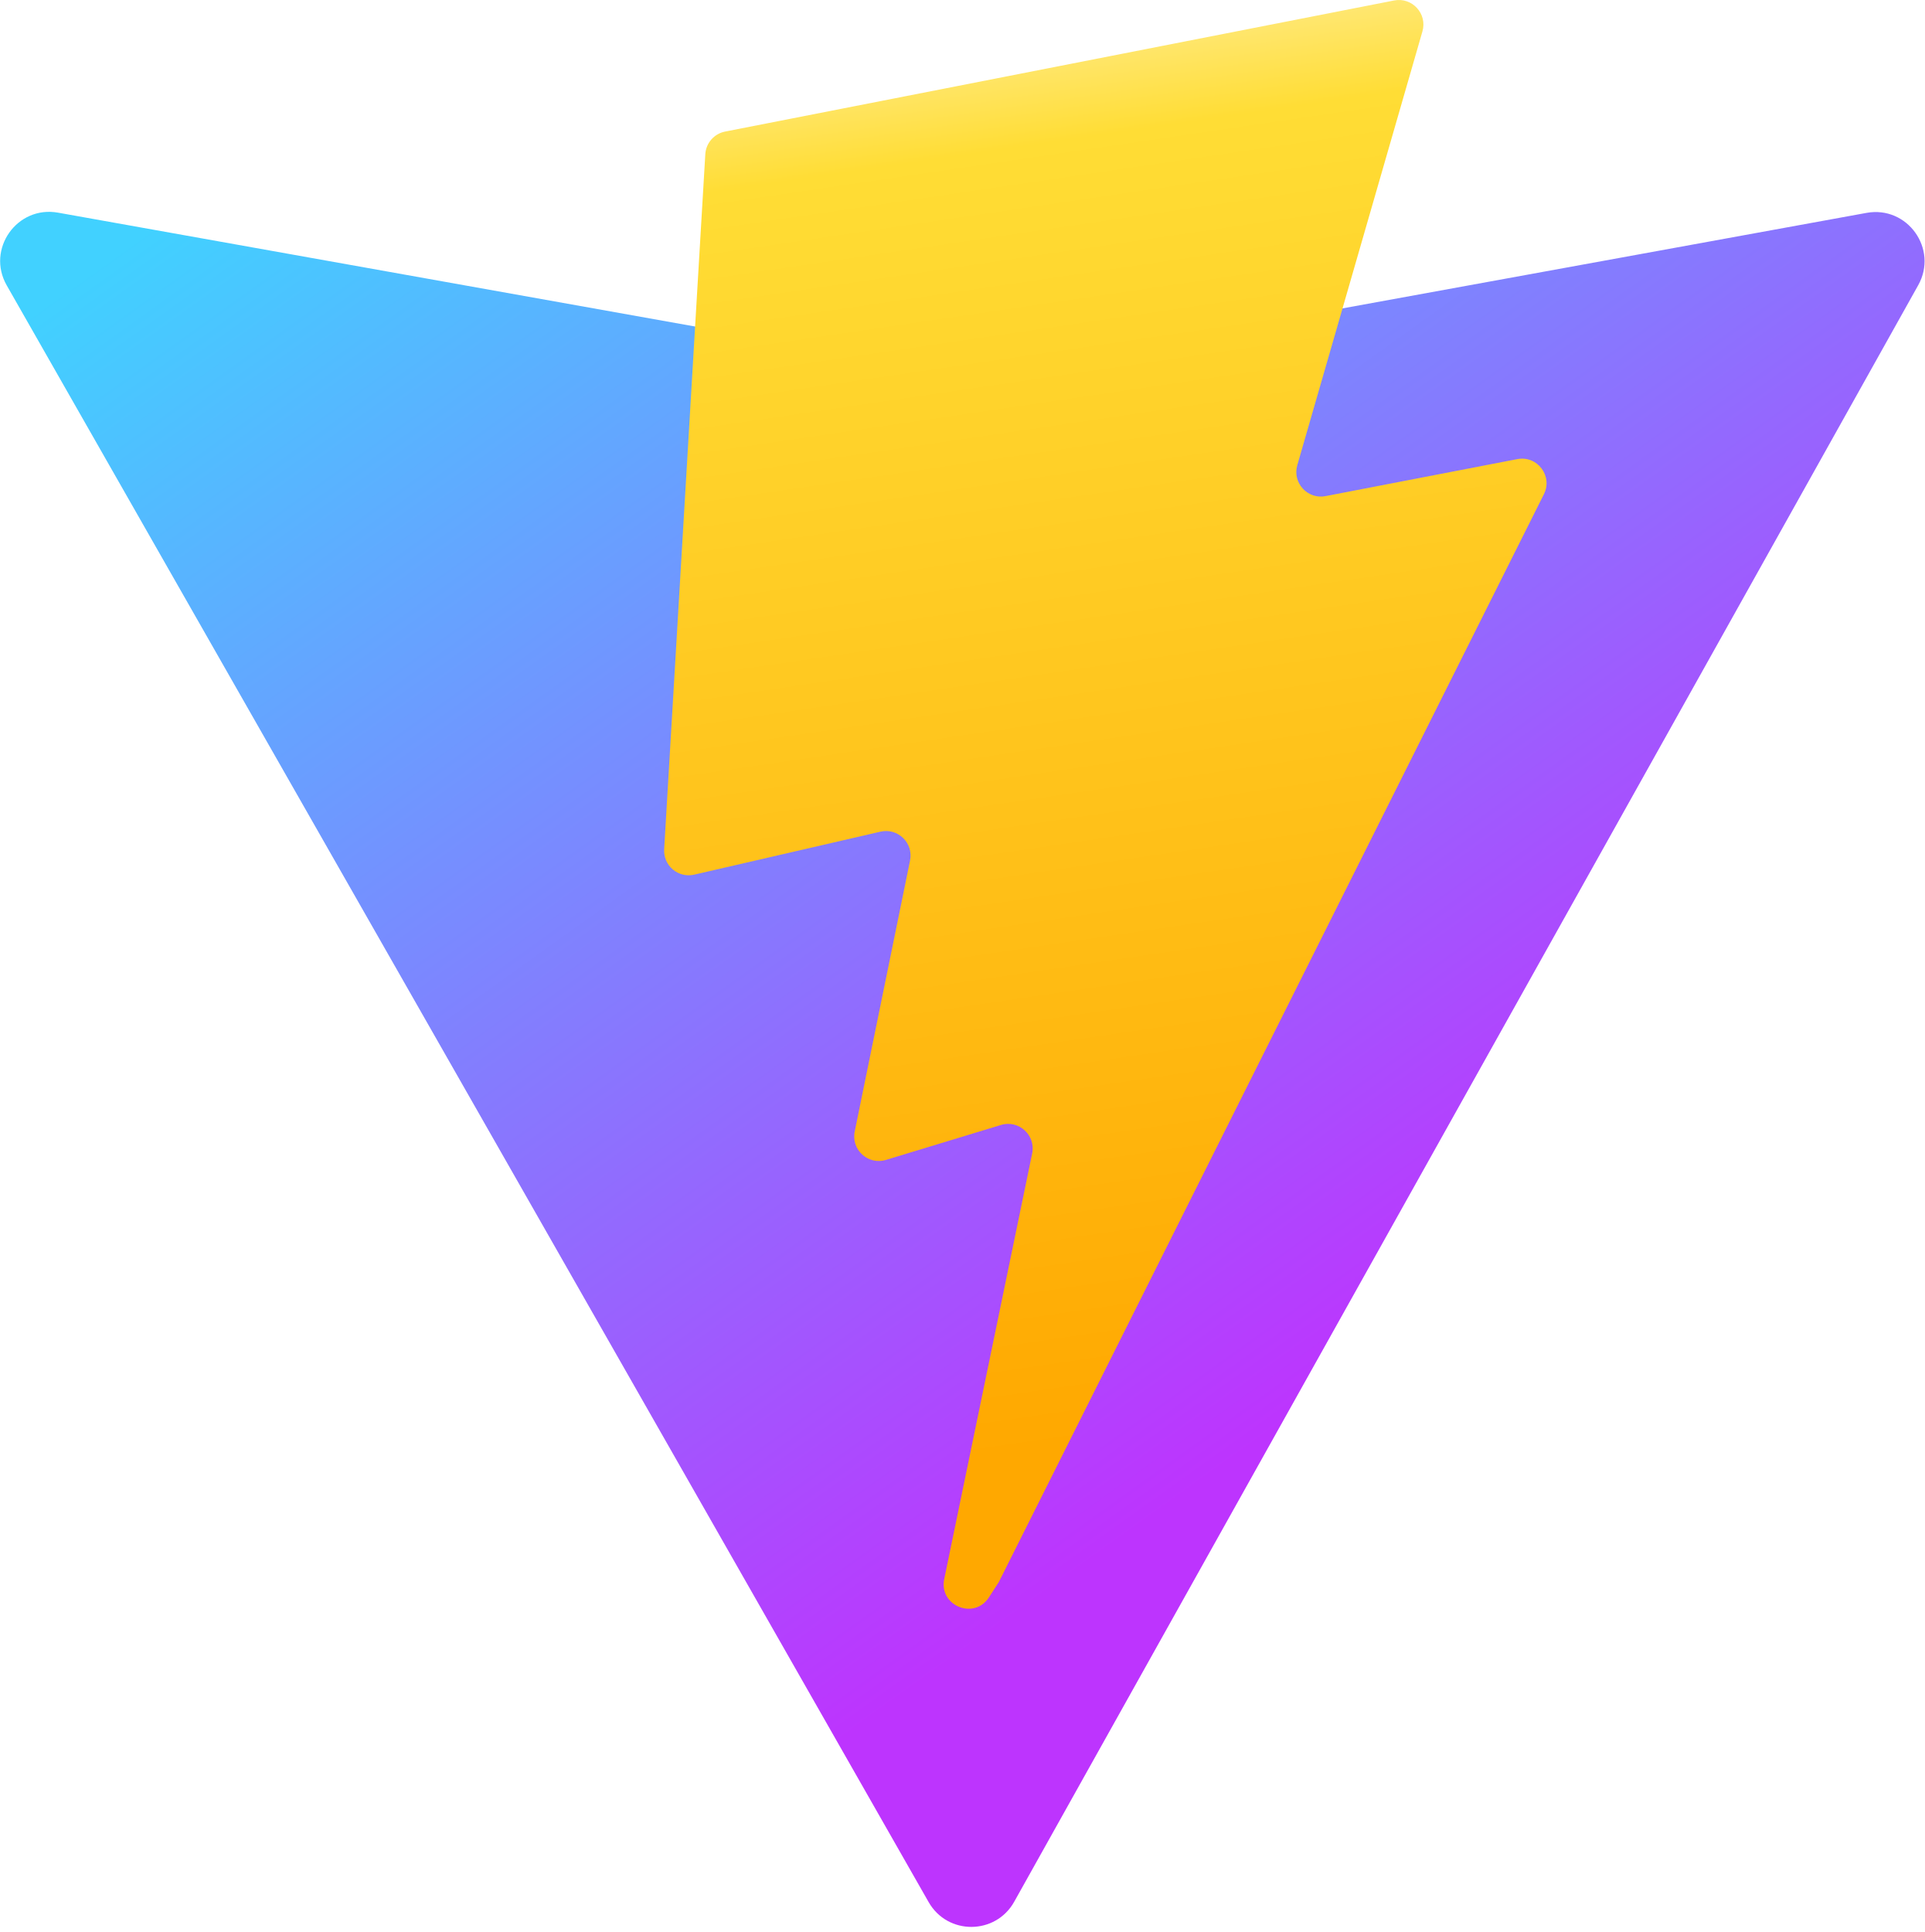
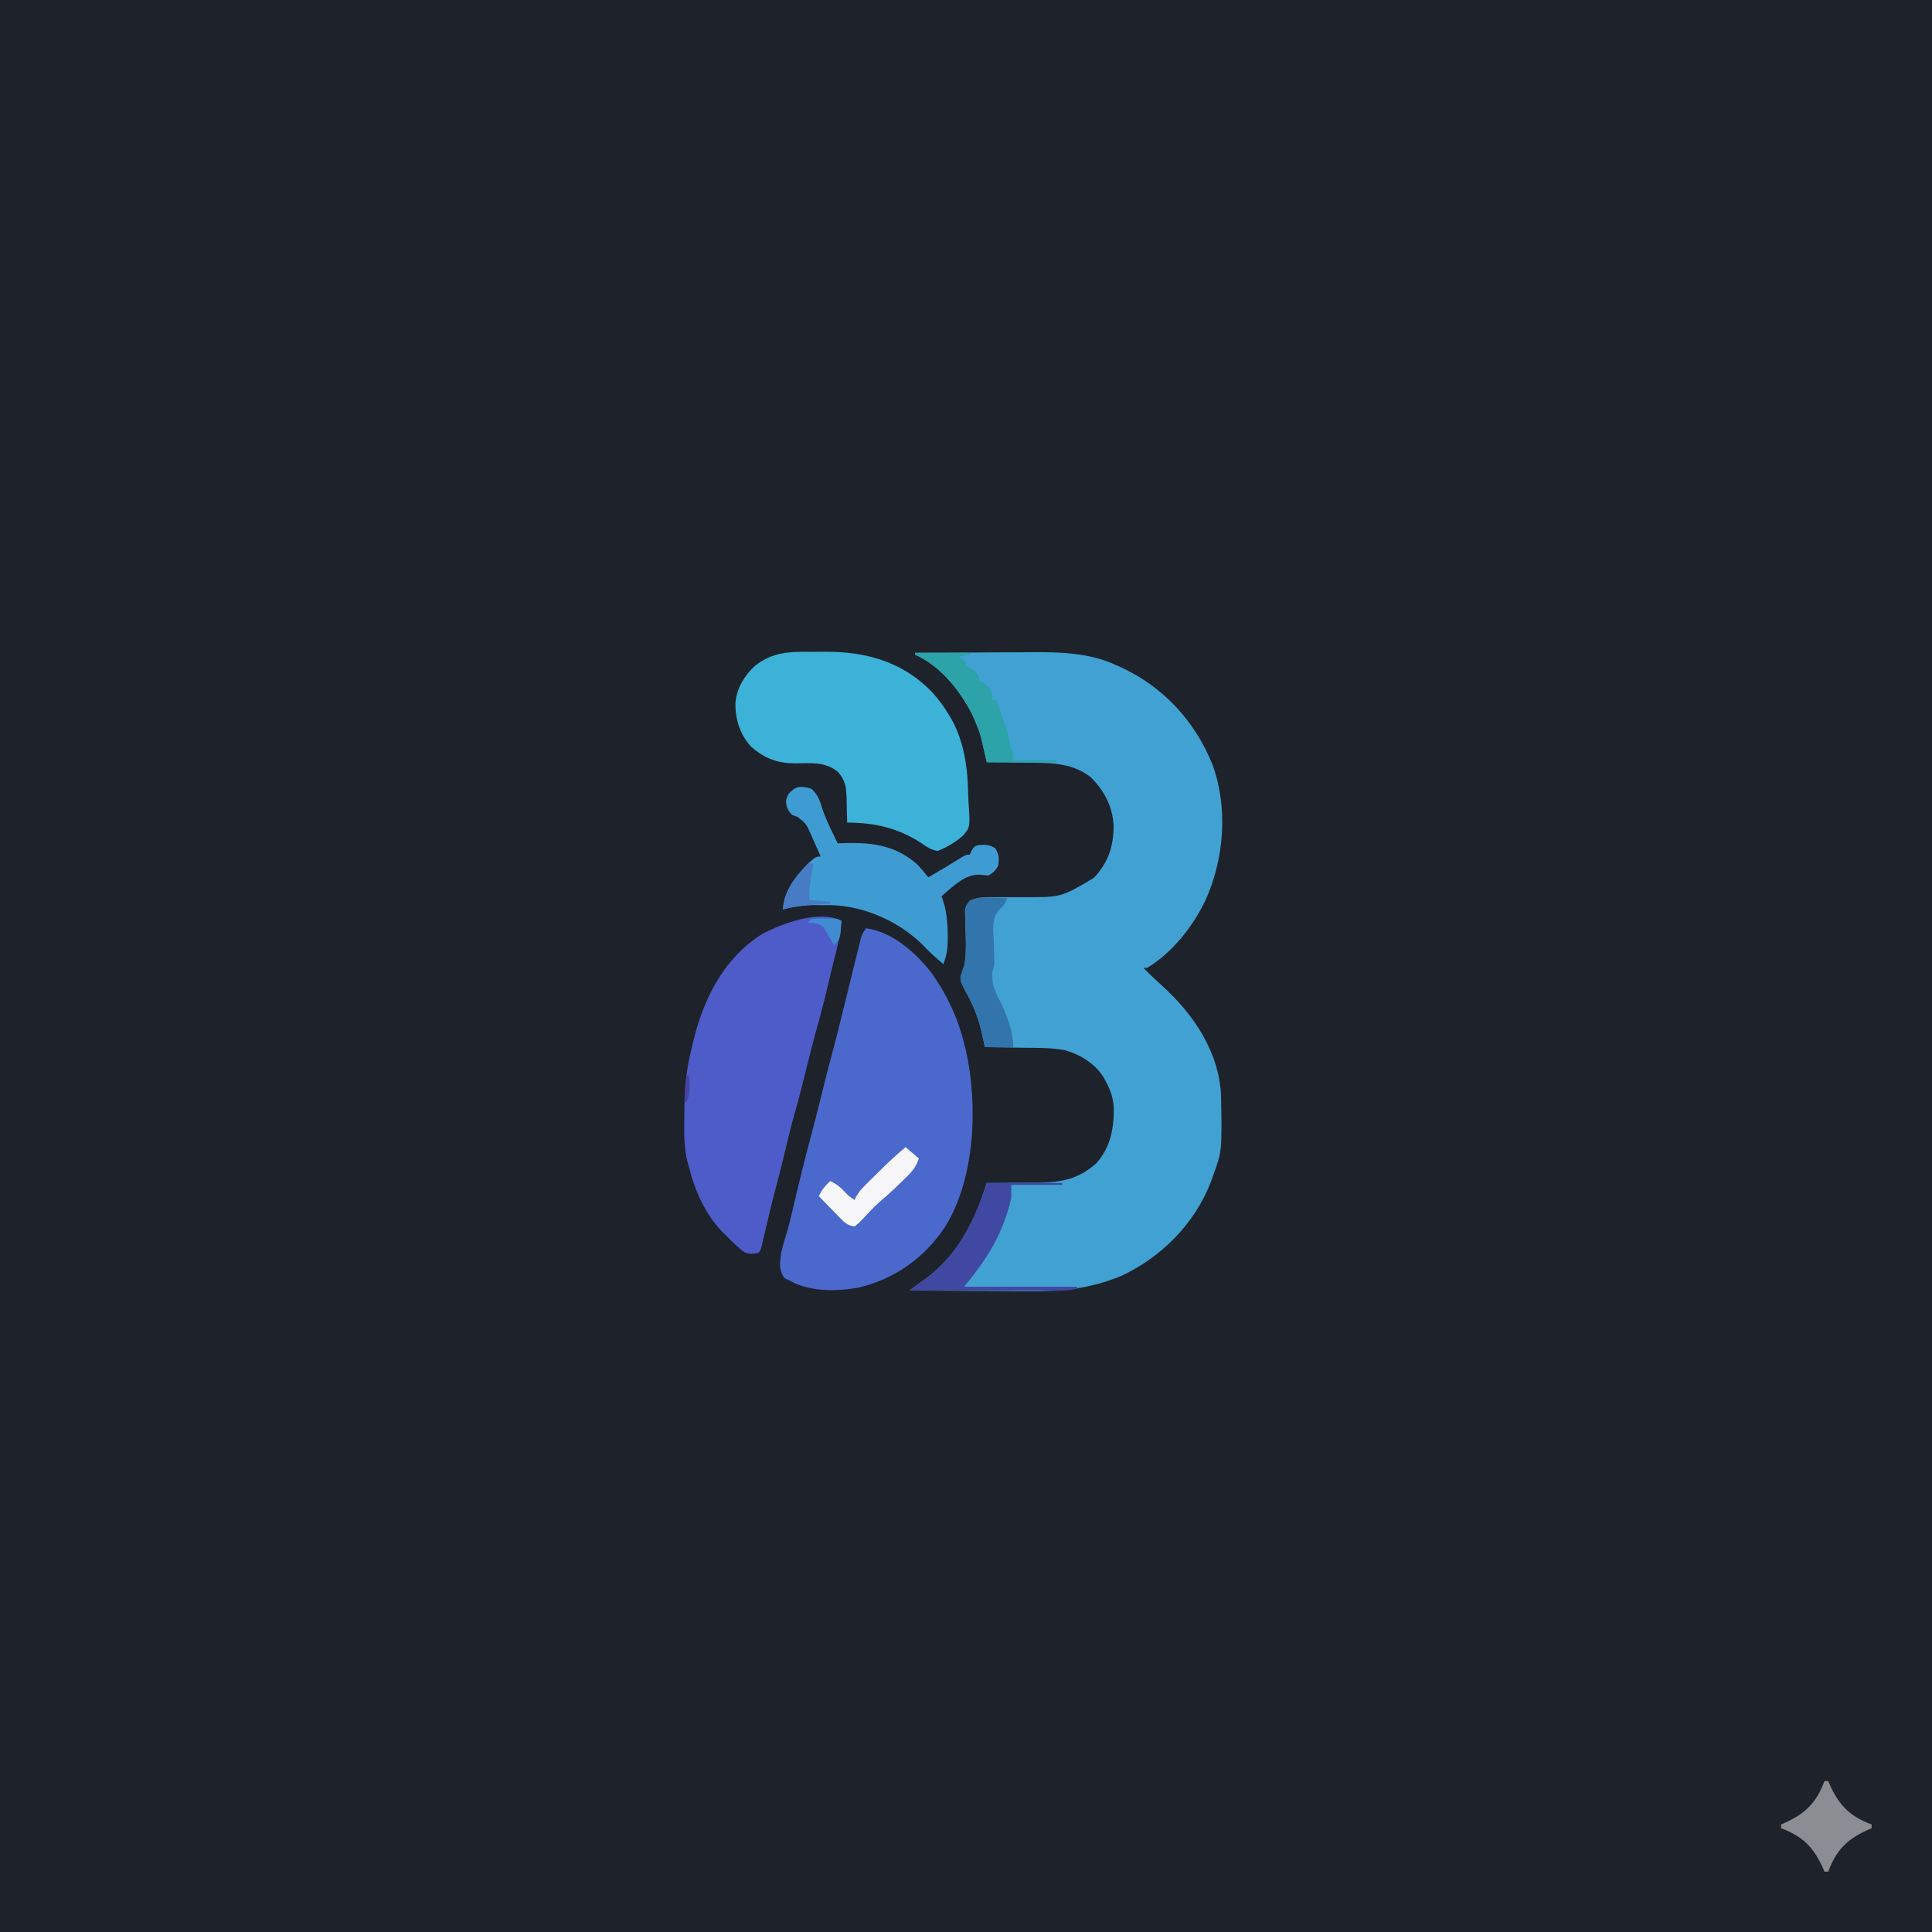
- <svg xmlns="http://www.w3.org/2000/svg" aria-hidden="true" role="img" class="iconify iconify--logos" width="31.88" height="32" preserveAspectRatio="xMidYMid meet" viewBox="0 0 256 257">
-   <defs>
-     <linearGradient id="IconifyId1813088fe1fbc01fb466" x1="-.828%" x2="57.636%" y1="7.652%" y2="78.411%">
-       <stop offset="0%" stop-color="#41D1FF" />
-       <stop offset="100%" stop-color="#BD34FE" />
-     </linearGradient>
-     <linearGradient id="IconifyId1813088fe1fbc01fb467" x1="43.376%" x2="50.316%" y1="2.242%" y2="89.03%">
-       <stop offset="0%" stop-color="#FFEA83" />
-       <stop offset="8.333%" stop-color="#FFDD35" />
-       <stop offset="100%" stop-color="#FFA800" />
-     </linearGradient>
-   </defs>
-   <path fill="url(#IconifyId1813088fe1fbc01fb466)" d="M255.153 37.938L134.897 252.976c-2.483 4.44-8.862 4.466-11.382.048L.875 37.958c-2.746-4.814 1.371-10.646 6.827-9.67l120.385 21.517a6.537 6.537 0 0 0 2.322-.004l117.867-21.483c5.438-.991 9.574 4.796 6.877 9.62Z" />
-   <path fill="url(#IconifyId1813088fe1fbc01fb467)" d="M185.432.063L96.44 17.501a3.268 3.268 0 0 0-2.634 3.014l-5.474 92.456a3.268 3.268 0 0 0 3.997 3.378l24.777-5.718c2.318-.535 4.413 1.507 3.936 3.838l-7.361 36.047c-.495 2.426 1.782 4.5 4.151 3.78l15.304-4.649c2.372-.72 4.652 1.36 4.15 3.788l-11.698 56.621c-.732 3.542 3.979 5.473 5.943 2.437l1.313-2.028l72.516-144.72c1.215-2.423-.88-5.186-3.54-4.672l-25.505 4.922c-2.396.462-4.435-1.77-3.759-4.114l16.646-57.705c.677-2.35-1.37-4.583-3.769-4.113Z" />
+ <svg xmlns="http://www.w3.org/2000/svg" version="1.1" width="1024" height="1024">
+   <path d="M0 0 C337.92 0 675.84 0 1024 0 C1024 337.92 1024 675.84 1024 1024 C686.08 1024 348.16 1024 0 1024 C0 686.08 0 348.16 0 0 Z " fill="#1D222B" transform="translate(0,0)" />
+   <path d="M0 0 C9.989 -0.07 19.979 -0.123 29.968 -0.155 C34.609 -0.171 39.249 -0.192 43.89 -0.226 C48.383 -0.259 52.876 -0.277 57.37 -0.285 C59.069 -0.29 60.768 -0.301 62.466 -0.317 C77.02 -0.452 92.484 0.105 105.938 6.25 C106.634 6.554 107.331 6.857 108.049 7.17 C131.276 17.588 148.309 35.983 157.746 59.512 C165.954 82.347 163.871 109.042 154 131 C147.38 144.973 136.391 158.936 123 167 C122.34 167 121.68 167 121 167 C124.109 170.167 127.295 173.19 130.604 176.145 C147.34 191.195 160.887 210.997 162.177 234.181 C162.716 264.131 162.716 264.131 158 277 C157.626 278.066 157.252 279.132 156.867 280.23 C148.355 302.468 130.612 320.377 109.125 330.332 C93.366 336.852 77.783 338.595 60.867 338.391 C59.01 338.383 57.152 338.377 55.294 338.373 C50.471 338.358 45.648 338.319 40.825 338.275 C35.877 338.233 30.929 338.215 25.98 338.195 C16.32 338.153 6.66 338.085 -3 338 C-0.866 336.387 1.27 334.816 3.48 333.309 C20.556 321.506 30.125 304.706 36.567 285.314 C36.836 284.506 37.104 283.697 37.381 282.864 C37.586 282.249 37.79 281.634 38 281 C39.209 281.001 40.419 281.002 41.665 281.003 C46.206 281 50.745 280.957 55.285 280.902 C57.24 280.884 59.195 280.877 61.15 280.88 C74.978 280.894 85.242 280.222 96 270.625 C103.677 262.144 105.482 251.884 105.316 240.73 C104.877 235.544 103.508 231.528 101 227 C100.661 226.367 100.322 225.734 99.973 225.082 C95.375 217.67 87.556 212.932 79.302 210.598 C71.598 209.203 63.683 209.41 55.875 209.312 C54.042 209.279 52.208 209.245 50.375 209.209 C45.917 209.125 41.459 209.058 37 209 C36.76 207.875 36.52 206.75 36.272 205.591 C34.533 197.682 32.858 190.283 28.812 183.188 C24.36 175.002 24.36 175.002 24 172 C24.626 169.987 25.298 167.988 26 166 C26.89 161.588 27.029 157.49 26.922 152.988 C26.896 151.901 26.87 150.814 26.844 149.693 C26.781 147.427 26.703 145.162 26.609 142.896 C26.589 141.813 26.568 140.73 26.547 139.613 C26.514 138.631 26.482 137.65 26.448 136.638 C27 134 27 134 28.92 131.678 C33.243 129.322 36.878 129.47 41.727 129.531 C42.67 129.524 43.613 129.517 44.586 129.51 C48.606 129.481 52.626 129.497 56.646 129.509 C77.35 129.638 77.35 129.638 94.773 119.285 C102.525 111.026 105.347 102.325 105.211 91.16 C104.54 81.102 100.066 72.628 92.812 65.688 C82.226 57.681 69.953 58.346 57.312 58.25 C55.436 58.222 53.559 58.192 51.682 58.16 C47.121 58.087 42.561 58.037 38 58 C37.755 56.871 37.511 55.743 37.259 54.58 C34.778 43.177 34.778 43.177 30.188 32.5 C29.842 31.843 29.497 31.185 29.141 30.508 C22.7 18.57 12.67 6.575 0 1 C0 0.67 0 0.34 0 0 Z " fill="#41A1D2" transform="translate(485,346)" />
+   <path d="M0 0 C13.992 1.833 26.357 12.952 34.812 23.75 C42.936 35.317 48.593 47.292 52 61 C52.48 62.872 52.48 62.872 52.969 64.781 C59.431 93.75 57.902 132.661 41.875 158.312 C30.909 174.83 14.967 186.086 -4.418 190.558 C-15.786 192.504 -29.764 192.676 -40 187 C-41.052 186.484 -42.104 185.969 -43.188 185.438 C-46.298 181.255 -45.669 177.008 -45 172 C-44.2 168.631 -43.229 165.354 -42.203 162.047 C-40.771 157.375 -39.671 152.633 -38.562 147.875 C-35.59 135.206 -32.519 122.563 -29.125 110 C-26.842 101.534 -24.742 93.023 -22.637 84.512 C-21.22 78.8 -19.766 73.102 -18.227 67.422 C-16.261 60.101 -14.434 52.749 -12.617 45.391 C-12.315 44.168 -12.012 42.944 -11.7 41.684 C-10.434 36.566 -9.168 31.448 -7.913 26.328 C-6.987 22.556 -6.052 18.786 -5.117 15.016 C-4.834 13.853 -4.55 12.691 -4.259 11.493 C-3.858 9.884 -3.858 9.884 -3.449 8.243 C-3.1 6.829 -3.1 6.829 -2.745 5.386 C-2 3 -2 3 0 0 Z " fill="#4B69CC" transform="translate(459,492)" />
+   <path d="M0 0 C-0.502 7.033 -2.067 13.619 -3.832 20.43 C-4.886 24.506 -5.856 28.6 -6.813 32.7 C-8.694 40.757 -10.716 48.743 -12.984 56.699 C-14.978 63.761 -16.739 70.877 -18.5 78 C-20.439 85.844 -22.409 93.667 -24.625 101.438 C-26.699 108.715 -28.477 116.046 -30.2 123.414 C-31.346 128.3 -32.55 133.158 -33.875 138 C-36.35 147.065 -38.474 156.218 -40.626 165.363 C-40.919 166.592 -41.211 167.82 -41.512 169.086 C-41.774 170.2 -42.037 171.314 -42.307 172.462 C-43 175 -43 175 -44 176 C-46.906 176.618 -48.193 176.778 -51 176 C-54.723 173.383 -57.829 170.251 -61 167 C-61.705 166.316 -62.41 165.631 -63.137 164.926 C-72.441 155.329 -77.83 142.836 -81 130 C-81.264 129.097 -81.264 129.097 -81.533 128.177 C-83.552 120.589 -83.352 112.855 -83.312 105.062 C-83.311 104.326 -83.309 103.59 -83.307 102.832 C-83.26 91.626 -82.646 80.916 -80 70 C-79.828 69.236 -79.657 68.472 -79.48 67.686 C-73.964 43.257 -63.775 20.908 -42 7 C-31.39 1.39 -11.802 -5.901 0 0 Z " fill="#4D5CC9" transform="translate(446,488)" />
+   <path d="M0 0 C2.642 0.021 5.282 0 7.925 -0.025 C28.516 -0.061 46.858 4.84 62.1 19.311 C66.44 23.643 69.983 28.259 73.11 33.521 C73.798 34.67 73.798 34.67 74.501 35.842 C81.137 47.955 83 61.308 83.236 74.912 C83.277 76.537 83.353 78.161 83.461 79.783 C84.33 92.837 84.33 92.837 80.641 97.298 C76.581 100.923 72.151 103.507 67.11 105.521 C63.528 104.971 61.307 103.407 58.36 101.334 C45.863 93.295 33.837 90.558 19.11 90.521 C19.096 89.614 19.096 89.614 19.082 88.689 C19.028 85.924 18.944 83.161 18.86 80.396 C18.846 79.445 18.832 78.494 18.817 77.514 C18.617 71.757 18.196 67.914 14.11 63.521 C7.241 58.111 -0.057 59.025 -8.466 59.121 C-17.884 59.024 -24.699 56.563 -31.765 50.271 C-37.707 43.881 -40.208 35.719 -40.109 27.15 C-39.459 19.348 -35.39 12.65 -29.702 7.396 C-20.302 0.049 -11.553 -0.11 0 0 Z " fill="#3CB2D8" transform="translate(429.8899,345.4785)" />
+   <path d="M0 0 C3.603 3.203 4.661 6.718 6.008 11.176 C8.165 17.317 11.182 23.14 14 29 C15.831 28.93 15.831 28.93 17.699 28.859 C32.368 28.466 44.5 30.013 56 40 C58.182 42.248 60.076 44.518 62 47 C70.39 42.16 70.39 42.16 78.625 37.062 C82 35 82 35 84 35 C84.289 34.361 84.578 33.721 84.875 33.062 C86 31 86 31 88 30 C91.836 29.645 94.146 29.453 97.438 31.562 C99.63 34.983 99.63 37.01 99 41 C97.125 43.938 97.125 43.938 94 46 C91.969 45.918 91.969 45.918 89.625 45.625 C81.423 45.053 74.958 52.106 69 57 C69.217 57.574 69.433 58.147 69.656 58.738 C71.757 65.146 72.302 71.124 72.312 77.812 C72.32 79.03 72.32 79.03 72.328 80.273 C72.275 84.895 71.757 88.654 70 93 C66.252 89.877 62.755 86.763 59.438 83.188 C46.86 70.537 28.343 62.241 10.527 61.734 C8.664 61.729 6.801 61.734 4.938 61.75 C4.009 61.742 3.08 61.735 2.123 61.727 C-3.877 61.743 -9.189 62.501 -15 64 C-14.566 54.015 -7.891 45.812 -1 39 C2.633 36 2.633 36 5 36 C3.656 32.881 2.27 29.784 0.875 26.688 C0.496 25.806 0.117 24.925 -0.273 24.018 C-2.696 18.666 -2.696 18.666 -7.188 15.008 C-8.116 14.675 -9.044 14.343 -10 14 C-12.45 11.632 -12.943 10.392 -13.438 7 C-12.903 3.337 -11.855 2.267 -9 0 C-5.778 -1.611 -3.424 -0.827 0 0 Z " fill="#3F9CD3" transform="translate(430,418)" />
+   <path d="M0 0 C1.182 0.027 1.182 0.027 2.389 0.055 C4.322 0.102 6.255 0.173 8.188 0.25 C6.98 3.104 5.9 4.517 3.578 6.676 C-0.447 11.376 0.708 17.618 0.938 23.438 C0.999 25.785 1.056 28.133 1.109 30.48 C1.146 31.516 1.183 32.551 1.222 33.618 C1.188 36.25 1.188 36.25 0.188 39.25 C-0.265 44.783 0.886 48.451 3.438 53.25 C7.404 61.177 11.188 70.267 11.188 79.25 C6.237 79.25 1.288 79.25 -3.812 79.25 C-4.106 77.688 -4.106 77.688 -4.406 76.094 C-6.377 66.405 -9.394 58.229 -14.105 49.543 C-17.215 43.544 -17.215 43.544 -15.938 39.438 C-15.566 38.386 -15.195 37.334 -14.812 36.25 C-13.923 31.838 -13.783 27.74 -13.891 23.238 C-13.916 22.151 -13.942 21.064 -13.969 19.943 C-14.032 17.677 -14.11 15.412 -14.203 13.146 C-14.358 5.014 -14.358 5.014 -11.848 1.496 C-7.77 -0.178 -4.358 -0.19 0 0 Z " fill="#3275AC" transform="translate(525.8125,475.75)" />
+   <path d="M0 0 C13.2 0 26.4 0 40 0 C40 0.33 40 0.66 40 1 C31.09 1 22.18 1 13 1 C13 3.31 13 5.62 13 8 C12.38 10.644 11.716 13.12 10.875 15.688 C10.536 16.735 10.536 16.735 10.19 17.804 C5.45 31.971 -2.495 43.594 -12 55 C7.8 55 27.6 55 48 55 C48 55.33 48 55.66 48 56 C43.573 57.101 39.253 57.135 34.721 57.114 C33.901 57.114 33.081 57.114 32.236 57.114 C29.537 57.113 26.837 57.106 24.137 57.098 C22.261 57.096 20.384 57.094 18.508 57.093 C13.578 57.09 8.648 57.08 3.717 57.069 C-1.317 57.058 -6.351 57.054 -11.385 57.049 C-21.257 57.038 -31.128 57.021 -41 57 C-38.866 55.387 -36.73 53.816 -34.52 52.309 C-15.797 39.367 -7.02 21.06 0 0 Z " fill="#4048A2" transform="translate(523,627)" />
+   <path d="M0 0 C9.57 0 19.14 0 29 0 C29 0.33 29 0.66 29 1 C27.02 1.33 25.04 1.66 23 2 C23.66 2.454 24.32 2.908 25 3.375 C25.66 3.911 26.32 4.447 27 5 C27 5.66 27 6.32 27 7 C27.598 7.247 28.196 7.495 28.812 7.75 C31.316 9.181 32.481 10.569 34 13 C34 13.66 34 14.32 34 15 C34.598 15.227 35.196 15.454 35.812 15.688 C38.612 17.367 39.581 19.091 41 22 C41 22.99 41 23.98 41 25 C41.66 25 42.32 25 43 25 C48.909 41.12 48.909 41.12 50.535 49.145 C50.832 51.003 50.832 51.003 52 52 C52 53.65 52 55.3 52 57 C59.59 57 67.18 57 75 57 C75 57.33 75 57.66 75 58 C62.79 58 50.58 58 38 58 C36.68 52.39 35.36 46.78 34 41 C32.801 37.934 31.737 35.325 30.188 32.5 C29.842 31.843 29.497 31.185 29.141 30.508 C22.7 18.57 12.67 6.575 0 1 C0 0.67 0 0.34 0 0 Z " fill="#2BA3A8" transform="translate(485,346)" />
+   <path d="M0 0 C0.66 0 1.32 0 2 0 C2.51 1.178 2.51 1.178 3.031 2.379 C8.053 13.264 13.788 18.822 25 23 C25 23.66 25 24.32 25 25 C24.215 25.34 23.43 25.681 22.621 26.031 C11.736 31.053 6.178 36.788 2 48 C1.34 48 0.68 48 0 48 C-0.34 47.215 -0.681 46.43 -1.031 45.621 C-6.053 34.736 -11.788 29.178 -23 25 C-23 24.34 -23 23.68 -23 23 C-22.215 22.66 -21.43 22.319 -20.621 21.969 C-9.736 16.947 -4.178 11.212 0 0 Z " fill="#8B8D92" transform="translate(967,944)" />
+   <path d="M0 0 C2.31 1.98 4.62 3.96 7 6 C5.522 11.031 2.546 13.841 -1.125 17.375 C-1.714 17.953 -2.303 18.531 -2.91 19.126 C-6.483 22.609 -10.137 25.958 -13.961 29.164 C-15.657 30.691 -17.219 32.246 -18.789 33.898 C-19.279 34.409 -19.768 34.92 -20.273 35.447 C-21.241 36.465 -22.199 37.494 -23.145 38.534 C-24.484 39.938 -24.484 39.938 -27 42 C-30.546 41.706 -32.25 40.106 -34.672 37.621 C-35.336 36.948 -36 36.274 -36.684 35.58 C-37.366 34.873 -38.047 34.166 -38.75 33.438 C-39.447 32.727 -40.145 32.016 -40.863 31.283 C-42.582 29.529 -44.294 27.768 -46 26 C-44.448 22.672 -42.694 20.514 -40 18 C-36.814 19.396 -34.761 21.046 -32.375 23.562 C-29.955 26.14 -29.955 26.14 -27 28 C-26.75 27.425 -26.5 26.85 -26.243 26.257 C-24.825 23.682 -23.197 21.955 -21.113 19.883 C-20.339 19.111 -19.565 18.339 -18.768 17.543 C-17.957 16.745 -17.147 15.947 -16.312 15.125 C-15.522 14.335 -14.731 13.545 -13.916 12.73 C-9.431 8.279 -4.856 4.043 0 0 Z " fill="#F6F5F7" transform="translate(480,608)" />
+   <path d="M0 0 C0.66 0.33 1.32 0.66 2 1 C1.783 2.303 1.783 2.303 1.562 3.633 C1.377 4.785 1.191 5.938 1 7.125 C0.814 8.262 0.629 9.399 0.438 10.57 C0.03 13.761 -0.078 16.788 0 20 C3.63 20.33 7.26 20.66 11 21 C11 21.33 11 21.66 11 22 C9.949 22.049 8.899 22.098 7.816 22.148 C0.341 22.534 -6.736 23.054 -14 25 C-13.557 14.802 -6.74 7.139 0 0 Z " fill="#477BC6" transform="translate(429,457)" />
+   <path d="M0 0 C1.258 0.014 2.516 0.028 3.812 0.043 C5.071 0.049 6.329 0.056 7.625 0.062 C10.812 0.23 10.812 0.23 12.812 1.23 C12.218 10.825 12.218 10.825 8.812 14.23 C8.214 13.158 7.616 12.085 7 10.98 C6.271 9.73 5.542 8.48 4.812 7.23 C4.379 6.447 3.946 5.663 3.5 4.855 C0.929 2.38 -1.734 2.491 -5.188 2.23 C-3.188 0.23 -3.188 0.23 0 0 Z " fill="#3F8CD1" transform="translate(433.1875,486.7695)" />
+   <path d="M0 0 C0.33 0 0.66 0 1 0 C2.12 5.489 1.792 8.834 0 14 C-0.33 14 -0.66 14 -1 14 C-1.083 9.167 -0.953 4.763 0 0 Z " fill="#4642A0" transform="translate(364,570)" />
</svg>
